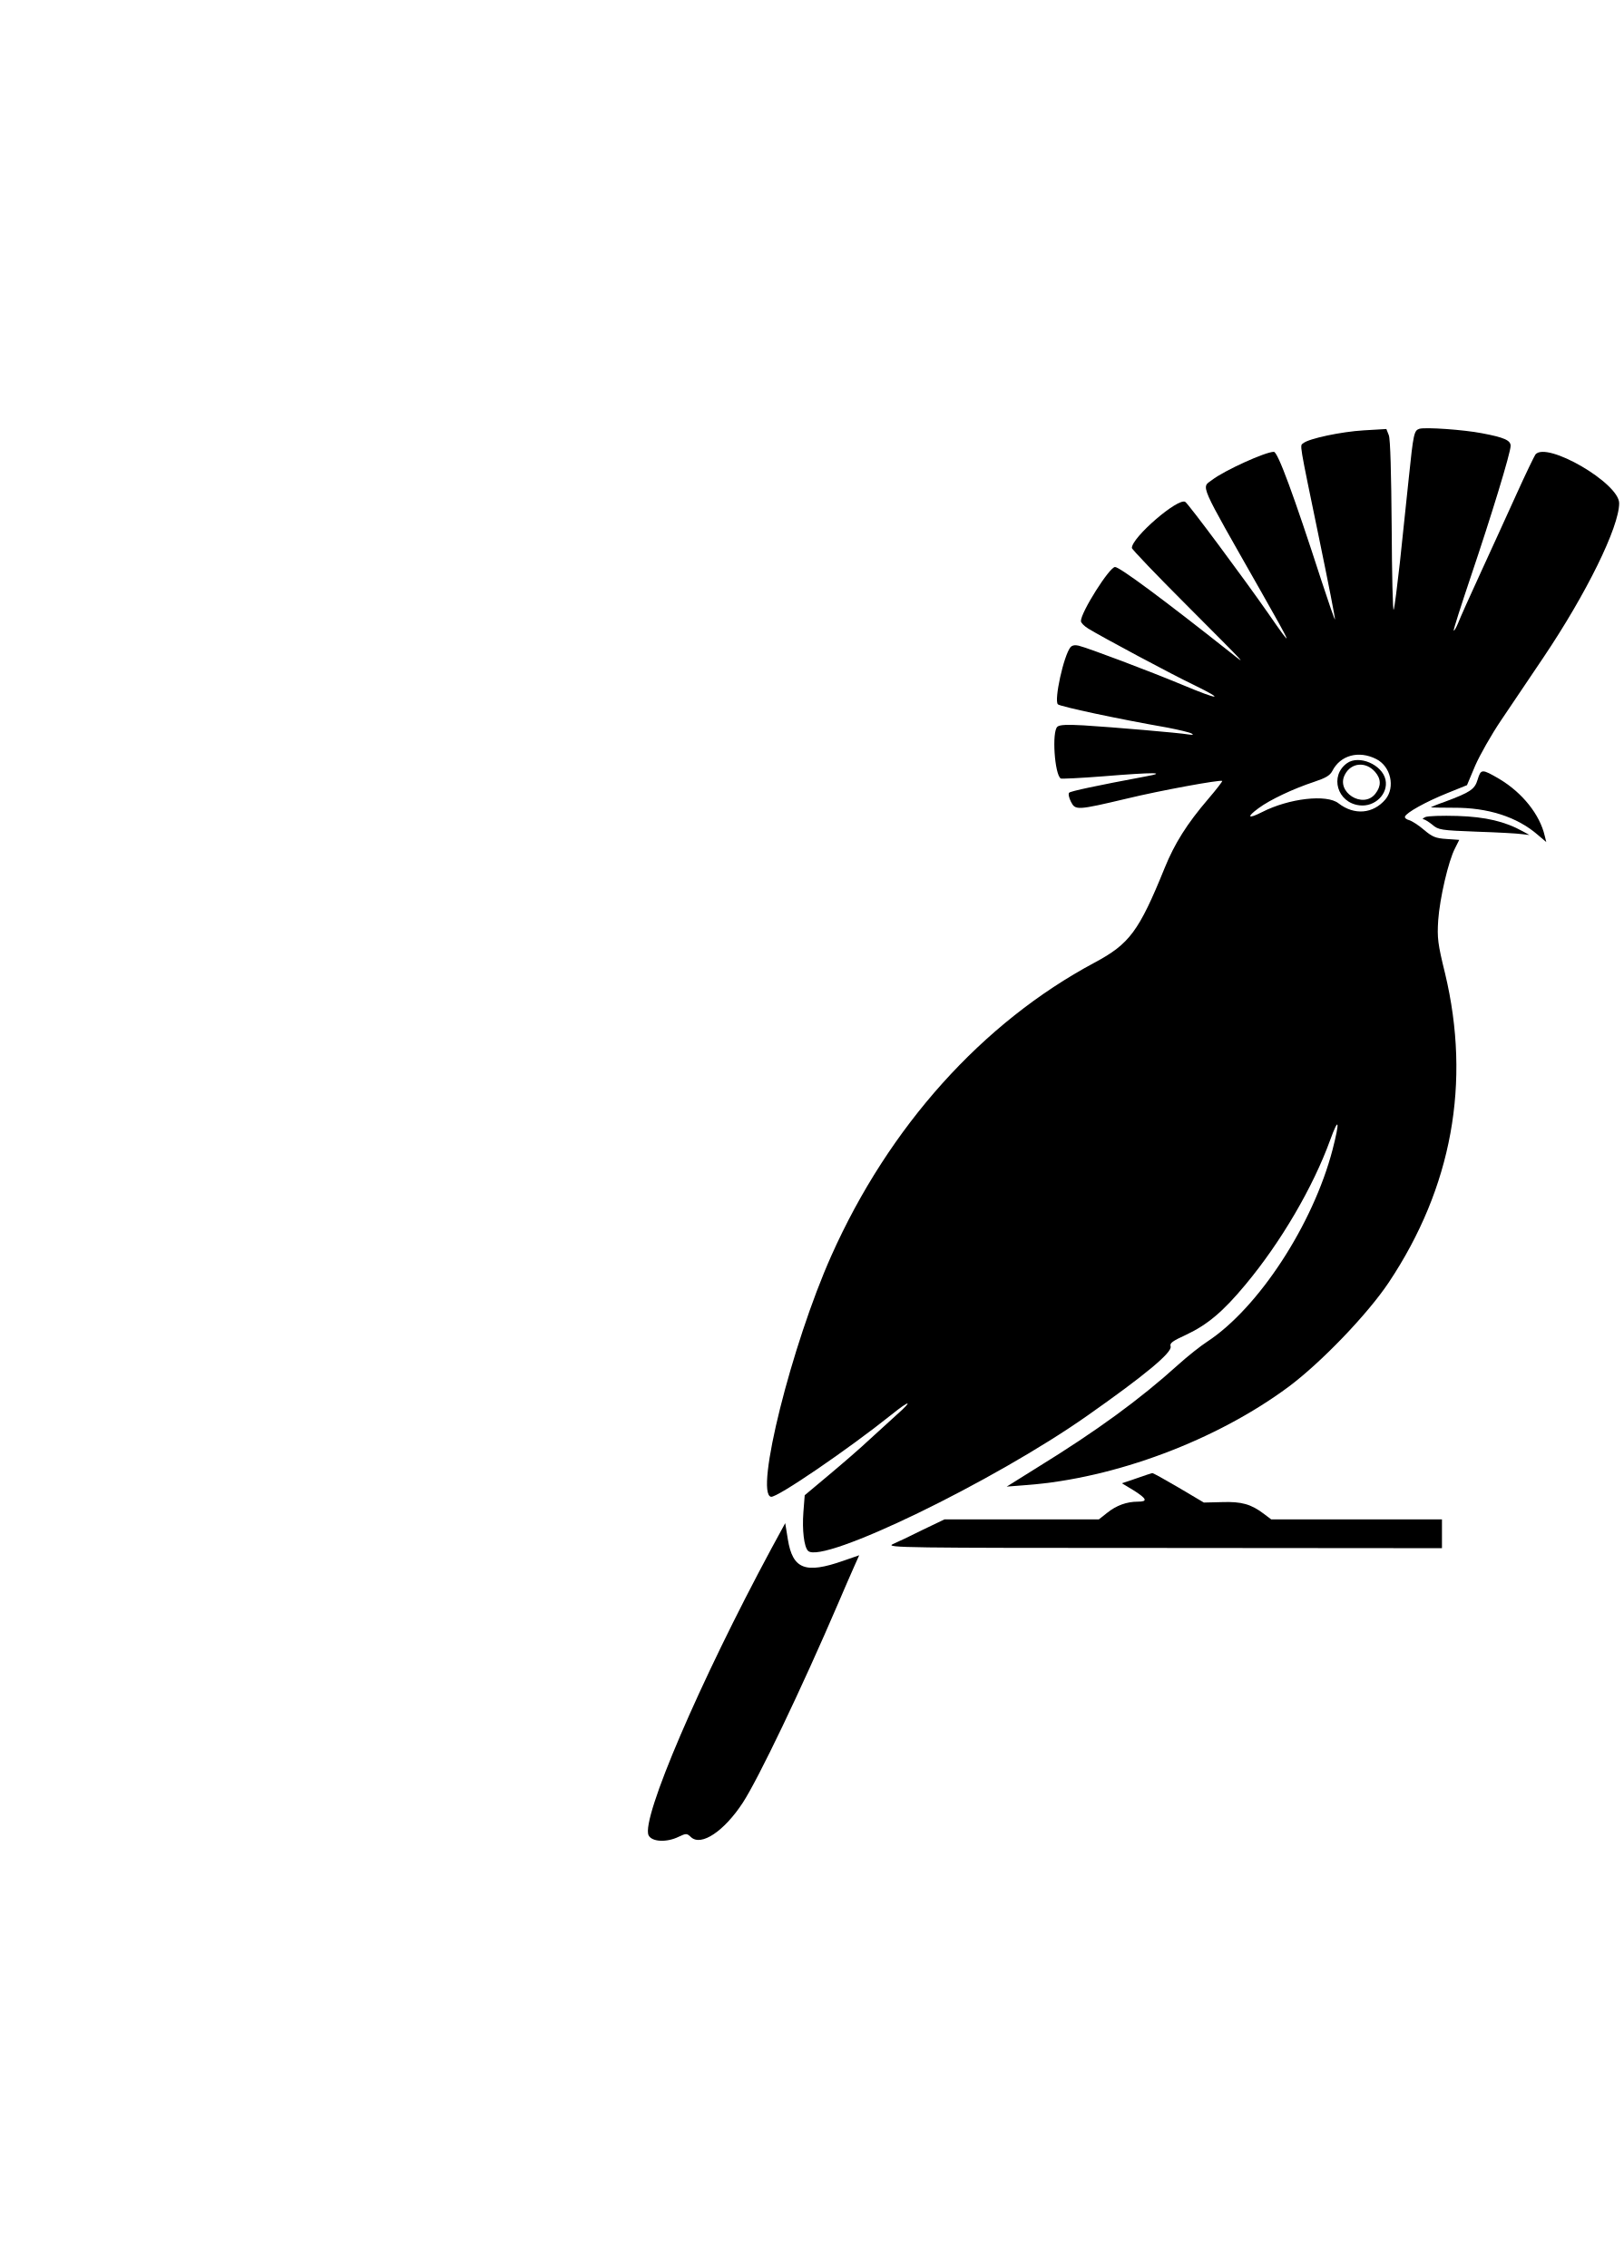
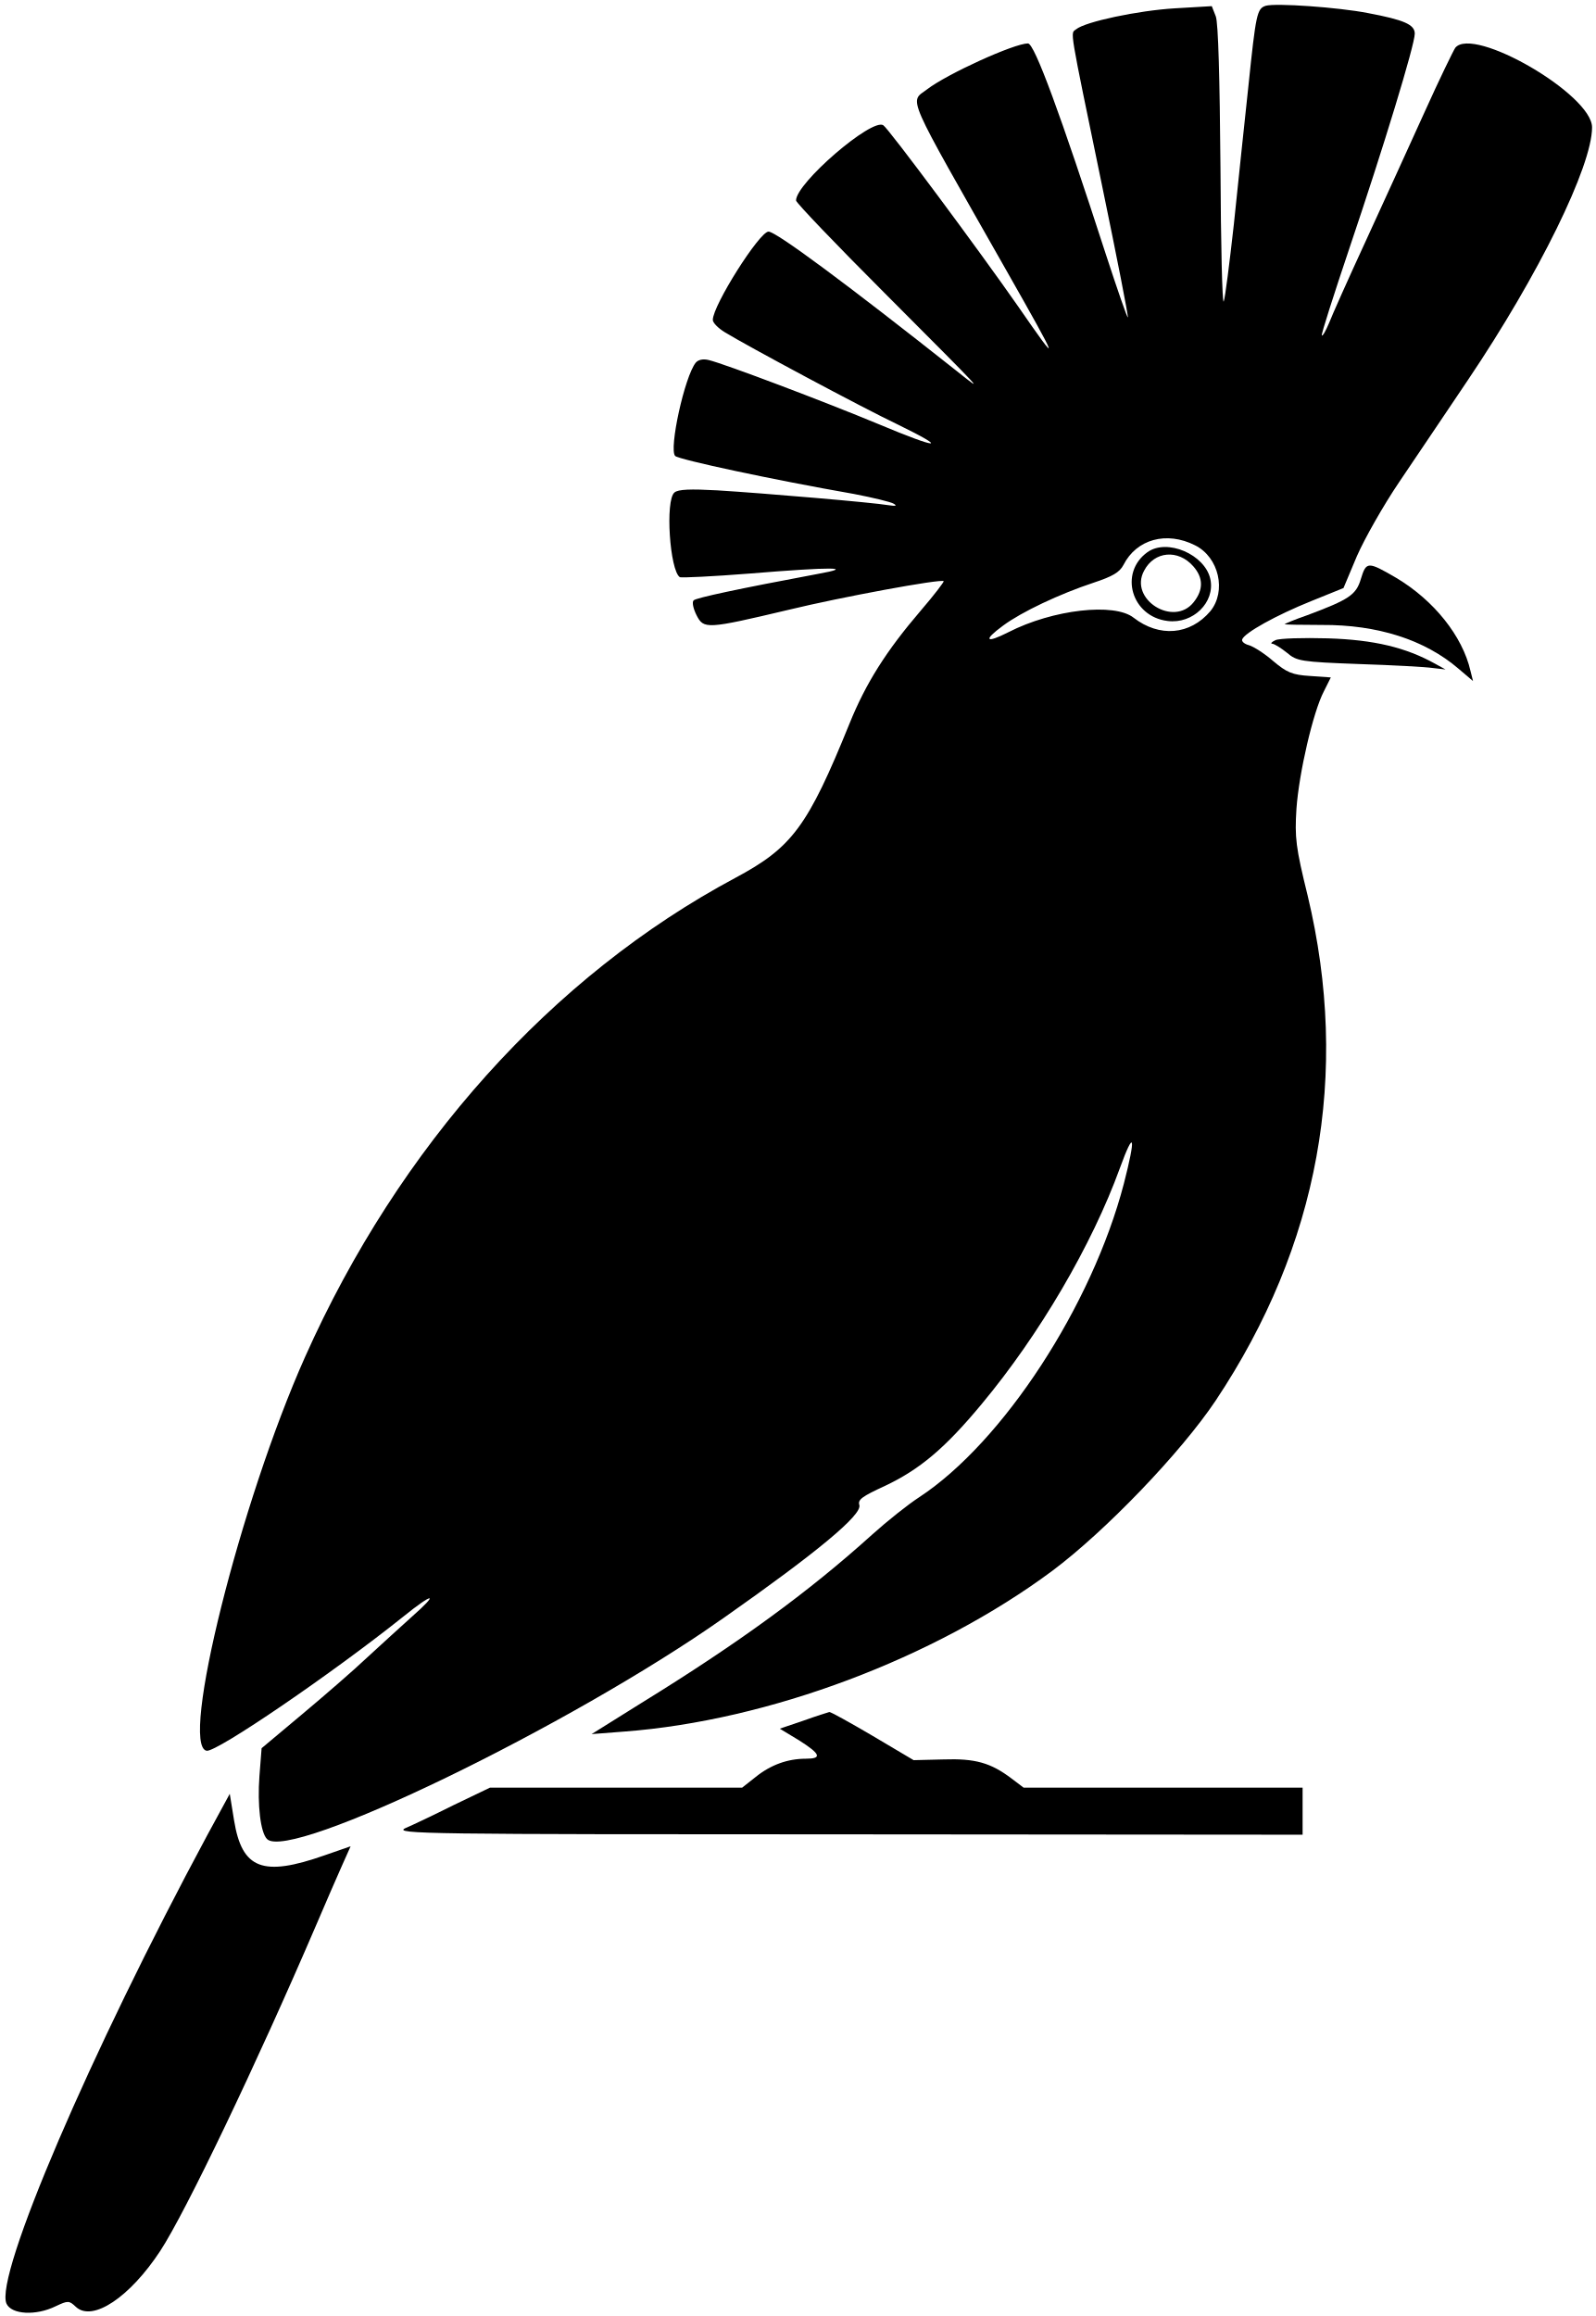
- <svg xmlns="http://www.w3.org/2000/svg" viewBox="0 0 733 1024" fill="currentColor" aria-label="Rupicola signature" preserveAspectRatio="xMidYMid meet">
-   <g transform="translate(0,1024) scale(0.1,-0.1)" fill="currentColor" stroke="none">
-     <path d="M6408 8304 c-24 -8 -27 -21 -48 -224 -11 -102 -29 -273 -40 -380 -12 -107 -24 -203 -28 -213 -4 -9 -8 158 -9 372 -2 243 -6 399 -13 416 l-11 28 -102 -6 c-101 -6 -248 -37 -273 -58 -16 -13 -21 17 72 -433 41 -198 73 -361 71 -363 -2 -1 -29 77 -61 175 -125 386 -197 582 -215 582 -38 0 -223 -84 -279 -127 -49 -37 -63 -3 218 -498 150 -264 153 -274 34 -102 -108 155 -359 493 -373 501 -32 20 -241 -160 -241 -208 0 -6 110 -121 245 -256 283 -284 278 -278 200 -216 -302 239 -500 386 -521 386 -25 0 -154 -204 -154 -244 0 -8 15 -23 33 -34 60 -37 381 -209 480 -256 141 -69 112 -68 -55 2 -149 62 -424 166 -469 177 -16 4 -29 1 -36 -7 -31 -38 -75 -240 -57 -258 10 -10 271 -66 494 -105 52 -10 102 -22 110 -27 10 -6 6 -7 -15 -4 -39 7 -342 33 -473 41 -73 4 -108 3 -118 -6 -26 -21 -13 -216 15 -234 5 -2 91 2 192 10 231 19 295 18 189 -1 -219 -41 -336 -66 -343 -73 -5 -5 -1 -23 8 -41 20 -39 27 -39 255 15 144 35 421 86 428 79 2 -1 -26 -38 -63 -81 -96 -112 -152 -201 -197 -312 -116 -286 -159 -343 -316 -427 -507 -271 -929 -741 -1189 -1324 -179 -401 -347 -1074 -272 -1088 27 -5 349 215 544 371 83 67 100 67 24 0 -30 -27 -85 -77 -124 -113 -38 -36 -120 -107 -181 -158 l-111 -93 -6 -77 c-6 -80 3 -156 21 -174 63 -63 839 313 1262 611 259 182 383 285 375 312 -5 15 8 24 71 53 95 45 165 103 267 226 160 192 305 440 382 652 40 110 45 89 11 -43 -88 -337 -334 -714 -565 -866 -31 -20 -90 -67 -131 -104 -175 -158 -368 -299 -639 -466 l-136 -85 90 7 c399 30 857 202 1183 444 146 109 355 326 452 471 285 428 372 902 254 1395 -33 134 -36 160 -31 240 7 99 46 268 76 325 l19 38 -57 4 c-50 3 -65 10 -102 41 -24 21 -54 40 -67 44 -12 3 -21 10 -19 16 6 18 94 67 191 106 l89 36 37 88 c21 48 73 140 117 205 43 64 129 191 190 282 196 291 343 591 343 698 0 91 -328 281 -378 220 -5 -7 -44 -87 -85 -178 -41 -91 -114 -250 -162 -355 -48 -104 -94 -207 -102 -228 -9 -21 -17 -36 -20 -34 -2 3 33 112 77 243 93 275 180 560 180 591 0 25 -29 38 -130 57 -82 16 -255 28 -282 20z m-195 -1491 c66 -33 87 -127 42 -182 -56 -66 -141 -73 -212 -18 -53 42 -223 23 -346 -40 -63 -32 -71 -23 -15 18 51 38 157 88 251 119 51 17 71 28 82 49 36 71 119 94 198 54z" />
-     <path d="M6081 6794 c-79 -57 -44 -178 56 -190 70 -9 132 52 118 116 -15 68 -120 113 -174 74z m127 -39 c28 -32 28 -65 1 -99 -55 -70 -180 8 -137 87 28 54 94 60 136 12z" />
-     <path d="M6671 6720 c-13 -44 -33 -57 -148 -100 -35 -12 -63 -24 -63 -25 0 -1 46 -2 103 -2 154 1 285 -41 378 -121 l40 -34 -7 28 c-22 96 -101 195 -205 257 -79 46 -83 46 -98 -3z" />
-     <path d="M6435 6551 c-11 -5 -15 -10 -8 -10 6 -1 24 -12 40 -25 27 -23 38 -25 199 -31 93 -3 185 -8 204 -11 l35 -4 -29 16 c-81 45 -169 66 -296 70 -69 2 -134 0 -145 -5z" />
-     <path d="M5130 3565 l-65 -22 53 -32 c60 -38 65 -51 19 -51 -50 0 -97 -17 -138 -50 l-38 -30 -349 0 -348 0 -100 -48 c-54 -27 -115 -56 -134 -64 -33 -16 54 -17 1223 -17 l1257 -1 0 65 0 65 -386 0 -385 0 -33 25 c-58 44 -101 56 -189 53 l-82 -2 -113 67 c-63 37 -117 67 -120 66 -4 -1 -36 -11 -72 -24z" />
-     <path d="M3483 3249 c-323 -600 -589 -1220 -555 -1295 14 -30 81 -34 136 -7 34 16 37 16 56 -2 46 -42 149 27 233 155 70 107 265 514 432 903 24 56 55 128 69 159 l25 56 -72 -25 c-171 -60 -228 -38 -250 96 l-12 74 -62 -114z" />
+ <svg xmlns="http://www.w3.org/2000/svg" viewBox="0 0 441 640" fill="currentColor" aria-label="Rupicola signature" preserveAspectRatio="xMidYMid meet">
+   <g transform="translate(0,640) scale(0.1,-0.1)" fill="currentColor" stroke="none">
+     <path d="M3498 6384 c-24 -8 -27 -21 -48 -224 -11 -102 -29 -273 -40 -380 -12 -107 -24 -203 -28 -213 -4 -9 -8 158 -9 372 -2 243 -6 399 -13 416 l-11 28 -102 -6 c-101 -6 -248 -37 -273 -58 -16 -13 -21 17 72 -433 41 -198 73 -361 71 -363 -2 -1 -29 77 -61 175 -125 386 -197 582 -215 582 -38 0 -223 -84 -279 -127 -49 -37 -63 -3 218 -498 150 -264 153 -274 34 -102 -108 155 -359 493 -373 501 -32 20 -241 -160 -241 -208 0 -6 110 -121 245 -256 283 -284 278 -278 200 -216 -302 239 -500 386 -521 386 -25 0 -154 -204 -154 -244 0 -8 15 -23 33 -34 60 -37 381 -209 480 -256 141 -69 112 -68 -55 2 -149 62 -424 166 -469 177 -16 4 -29 1 -36 -7 -31 -38 -75 -240 -57 -258 10 -10 271 -66 494 -105 52 -10 102 -22 110 -27 10 -6 6 -7 -15 -4 -39 7 -342 33 -473 41 -73 4 -108 3 -118 -6 -26 -21 -13 -216 15 -234 5 -2 91 2 192 10 231 19 295 18 189 -1 -219 -41 -336 -66 -343 -73 -5 -5 -1 -23 8 -41 20 -39 27 -39 255 15 144 35 421 86 428 79 2 -1 -26 -38 -63 -81 -96 -112 -152 -201 -197 -312 -116 -286 -159 -343 -316 -427 -507 -271 -929 -741 -1189 -1324 -179 -401 -347 -1074 -272 -1088 27 -5 349 215 544 371 83 67 100 67 24 0 -30 -27 -85 -77 -124 -113 -38 -36 -120 -107 -181 -158 l-111 -93 -6 -77 c-6 -80 3 -156 21 -174 63 -63 839 313 1262 611 259 182 383 285 375 312 -5 15 8 24 71 53 95 45 165 103 267 226 160 192 305 440 382 652 40 110 45 89 11 -43 -88 -337 -334 -714 -565 -866 -31 -20 -90 -67 -131 -104 -175 -158 -368 -299 -639 -466 l-136 -85 90 7 c399 30 857 202 1183 444 146 109 355 326 452 471 285 428 372 902 254 1395 -33 134 -36 160 -31 240 7 99 46 268 76 325 l19 38 -57 4 c-50 3 -65 10 -102 41 -24 21 -54 40 -67 44 -12 3 -21 10 -19 16 6 18 94 67 191 106 l89 36 37 88 c21 48 73 140 117 205 43 64 129 191 190 282 196 291 343 591 343 698 0 91 -328 281 -378 220 -5 -7 -44 -87 -85 -178 -41 -91 -114 -250 -162 -355 -48 -104 -94 -207 -102 -228 -9 -21 -17 -36 -20 -34 -2 3 33 112 77 243 93 275 180 560 180 591 0 25 -29 38 -130 57 -82 16 -255 28 -282 20z m-195 -1491 c66 -33 87 -127 42 -182 -56 -66 -141 -73 -212 -18 -53 42 -223 23 -346 -40 -63 -32 -71 -23 -15 18 51 38 157 88 251 119 51 17 71 28 82 49 36 71 119 94 198 54z" />
+     <path d="M3171 4874 c-79 -57 -44 -178 56 -190 70 -9 132 52 118 116 -15 68 -120 113 -174 74z m127 -39 c28 -32 28 -65 1 -99 -55 -70 -180 8 -137 87 28 54 94 60 136 12z" />
+     <path d="M3761 4800 c-13 -44 -33 -57 -148 -100 -35 -12 -63 -24 -63 -25 0 -1 46 -2 103 -2 154 1 285 -41 378 -121 l40 -34 -7 28 c-22 96 -101 195 -205 257 -79 46 -83 46 -98 -3z" />
+     <path d="M3525 4631 c-11 -5 -15 -10 -8 -10 6 -1 24 -12 40 -25 27 -23 38 -25 199 -31 93 -3 185 -8 204 -11 l35 -4 -29 16 c-81 45 -169 66 -296 70 -69 2 -134 0 -145 -5z" />
+     <path d="M2220 1645 l-65 -22 53 -32 c60 -38 65 -51 19 -51 -50 0 -97 -17 -138 -50 l-38 -30 -349 0 -348 0 -100 -48 c-54 -27 -115 -56 -134 -64 -33 -16 54 -17 1223 -17 l1257 -1 0 65 0 65 -386 0 -385 0 -33 25 c-58 44 -101 56 -189 53 l-82 -2 -113 67 c-63 37 -117 67 -120 66 -4 -1 -36 -11 -72 -24z" />
+     <path d="M573 1329 c-323 -600 -589 -1220 -555 -1295 14 -30 81 -34 136 -7 34 16 37 16 56 -2 46 -42 149 27 233 155 70 107 265 514 432 903 24 56 55 128 69 159 l25 56 -72 -25 c-171 -60 -228 -38 -250 96 l-12 74 -62 -114z" />
  </g>
</svg>
